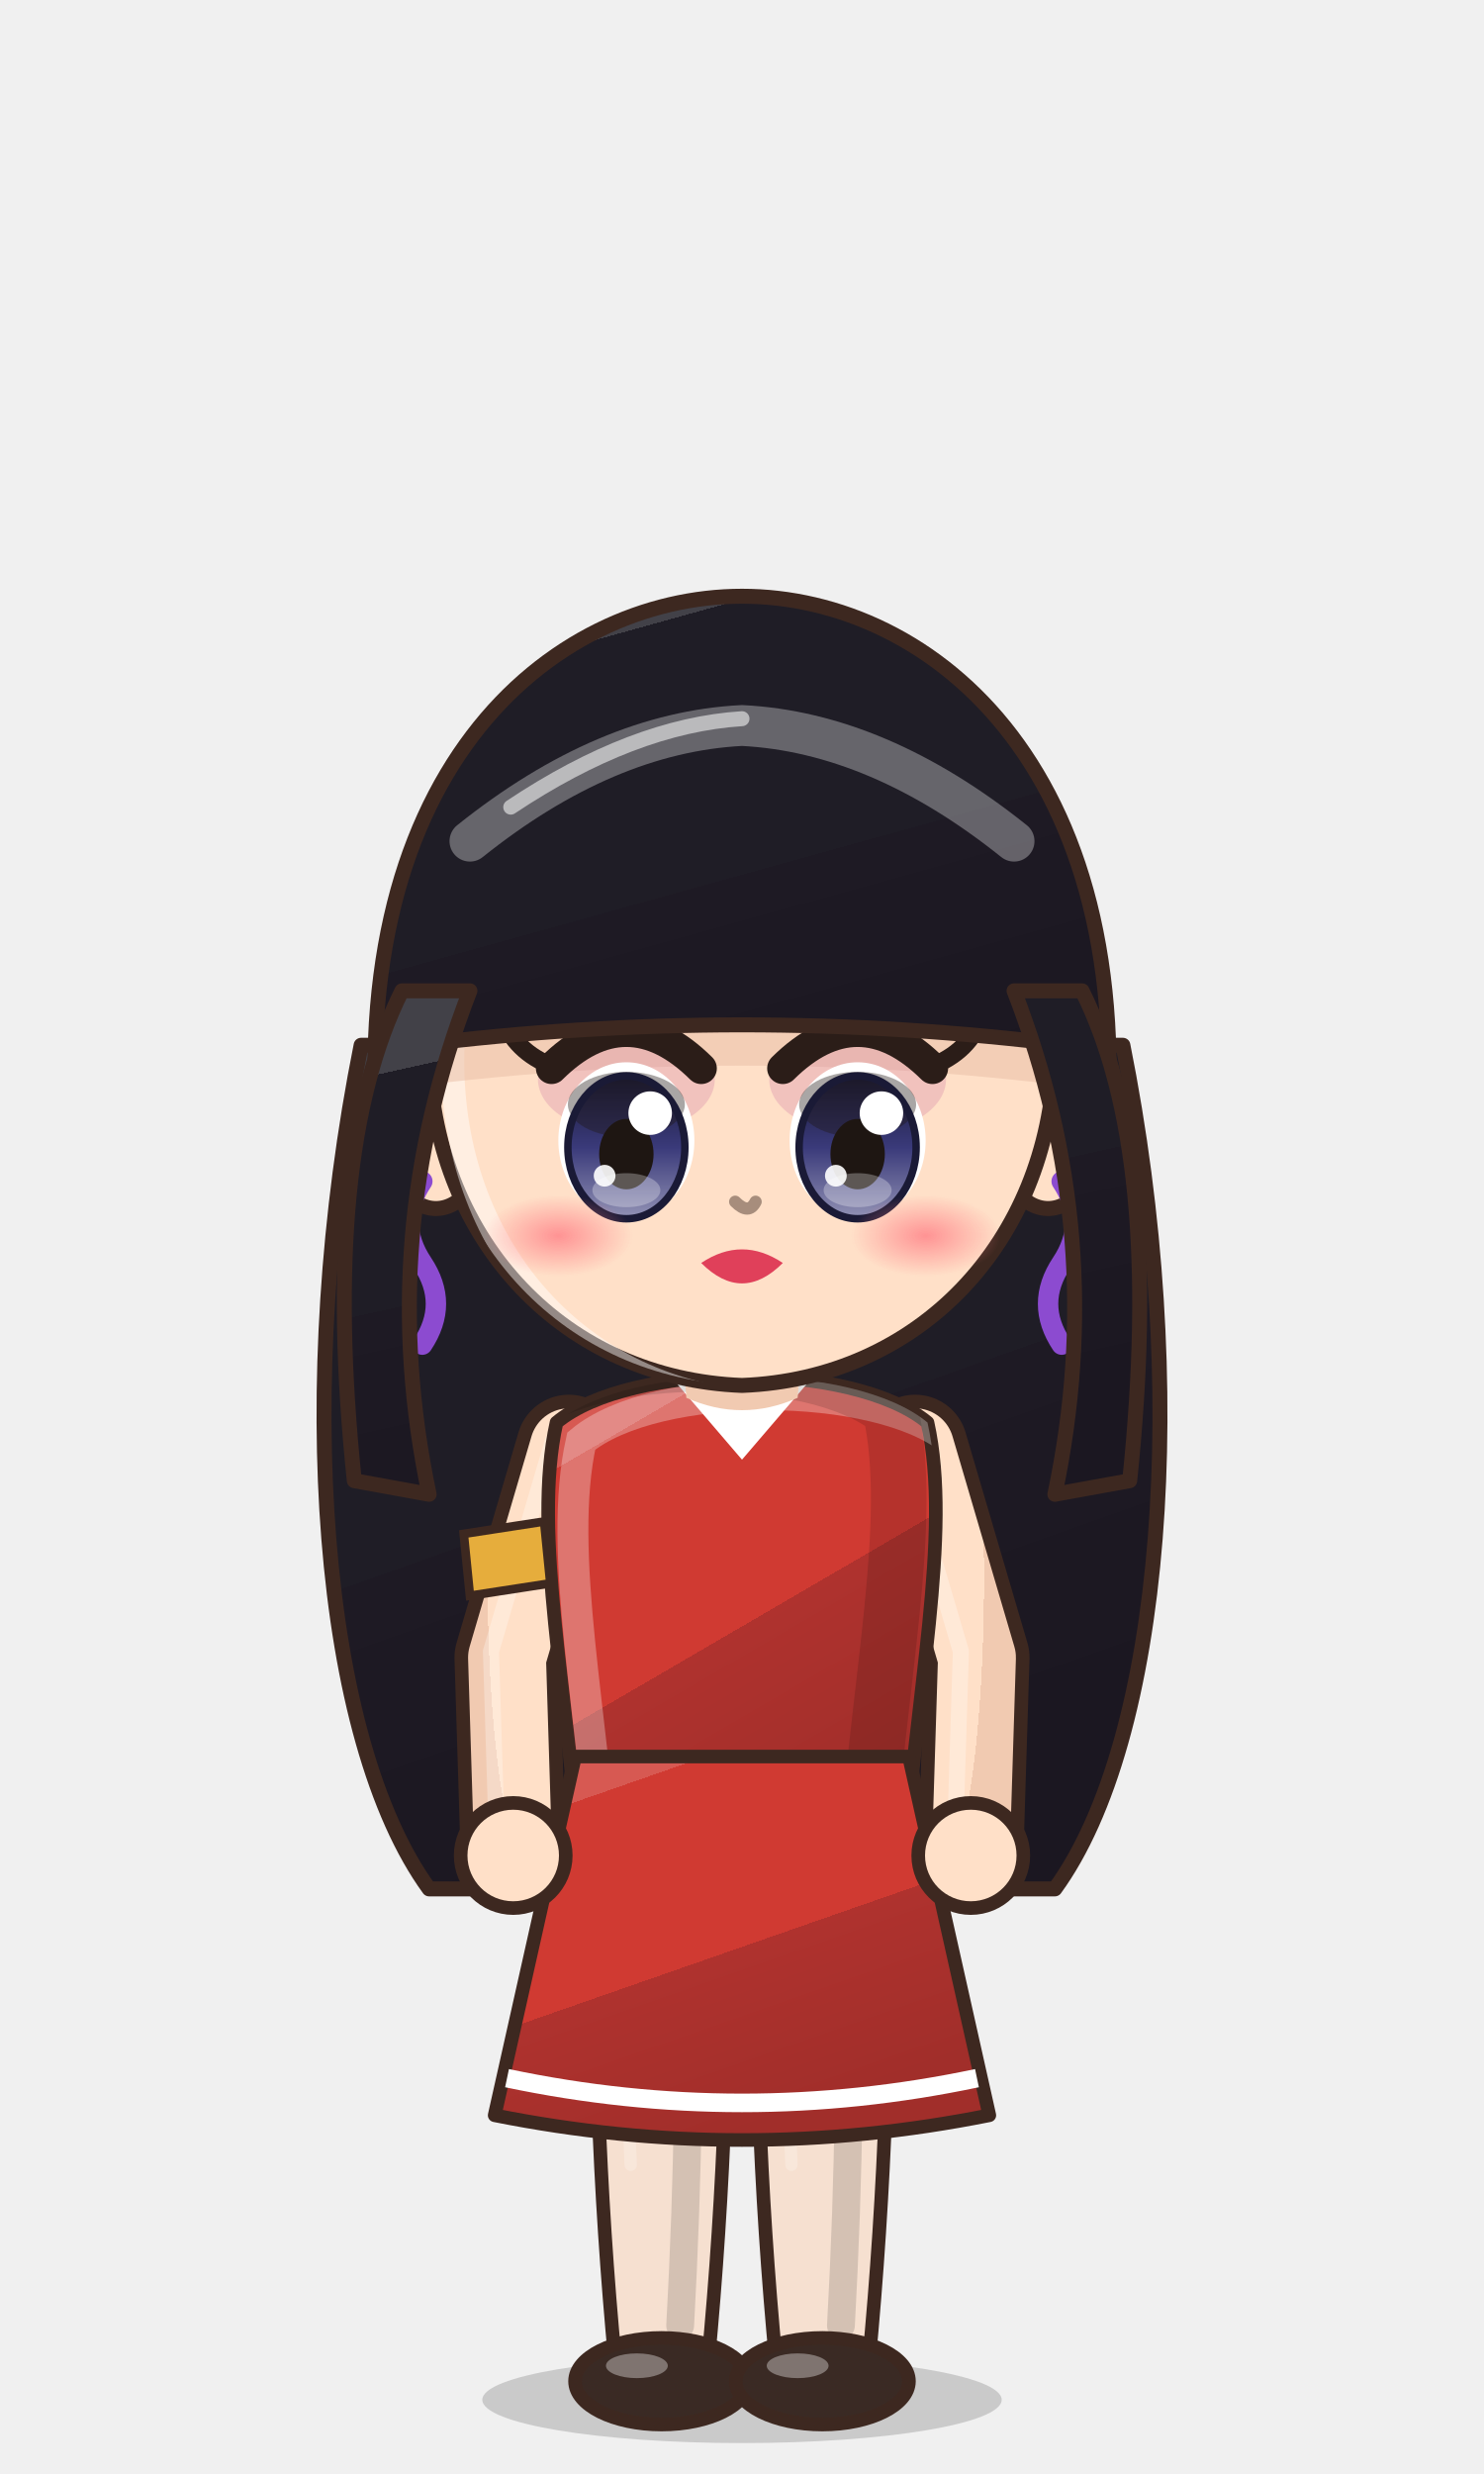
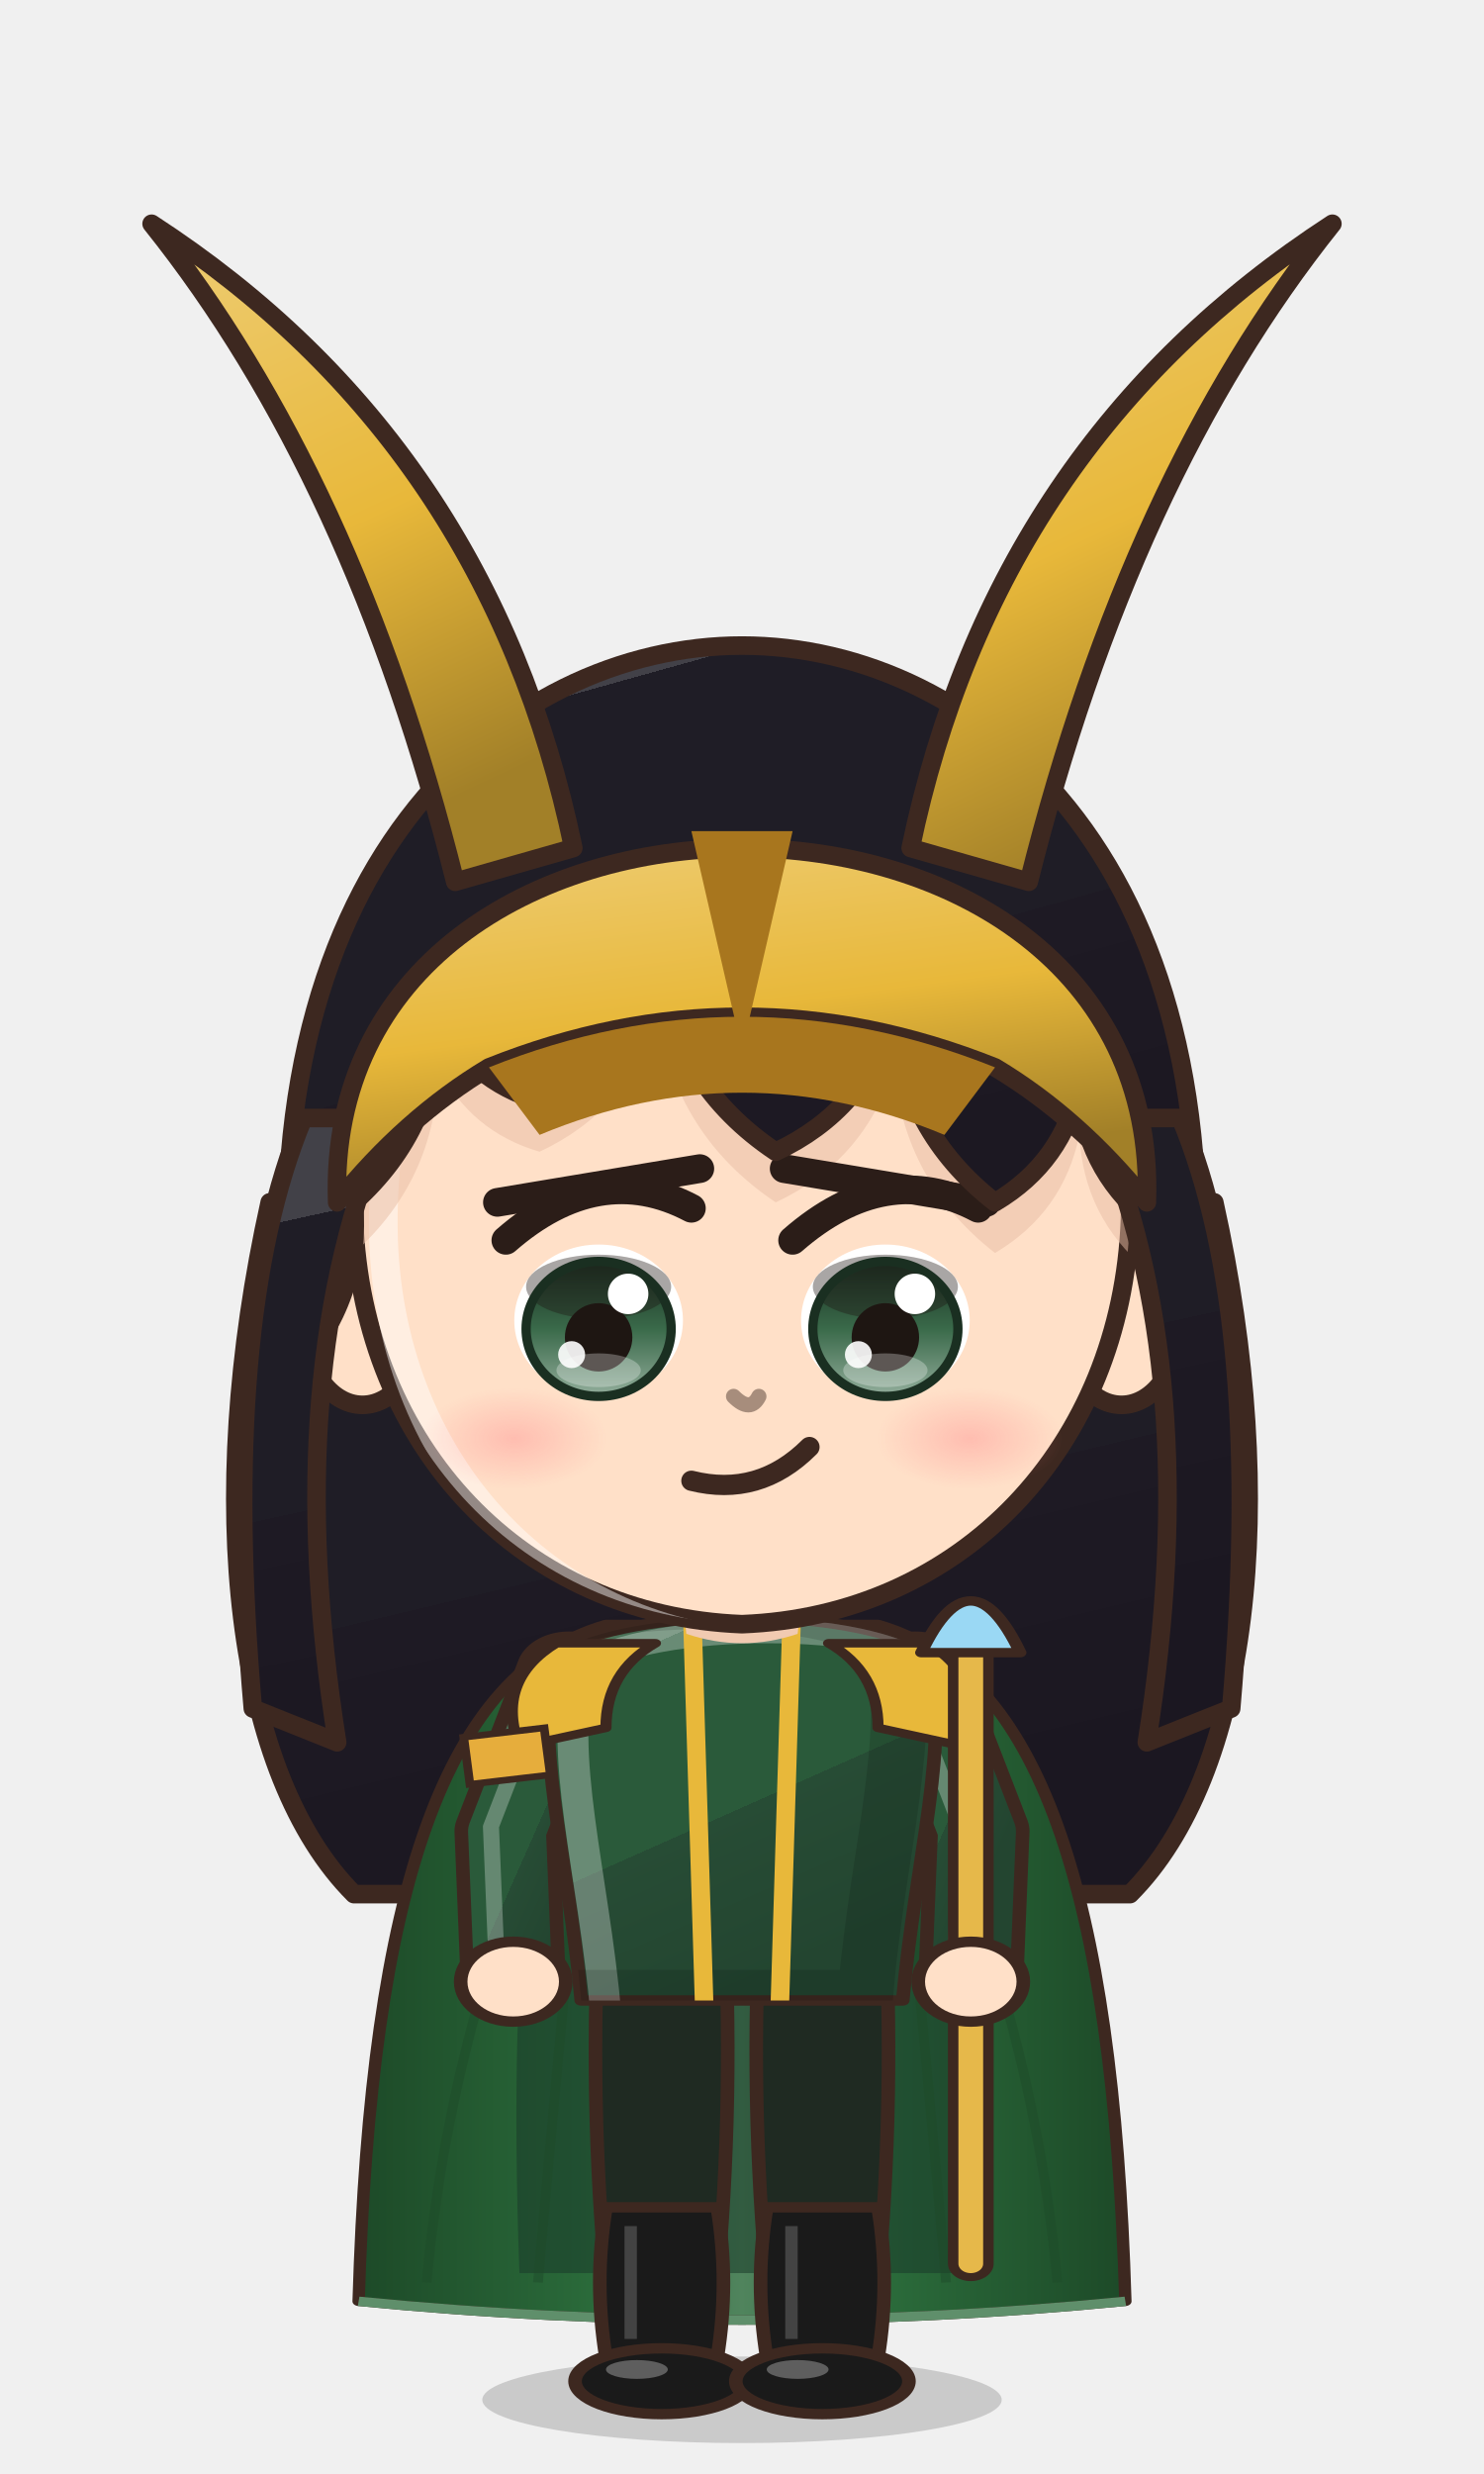
<svg xmlns="http://www.w3.org/2000/svg" viewBox="-120 -180 240 400" width="81.6" height="136.0">
  <defs>
    <linearGradient id="hair203" x1="0" y1="0" x2=".35" y2="1">
      <stop offset="0" stop-color="#424148" />
      <stop offset=".16" stop-color="#424148" />
      <stop offset=".16" stop-color="#1f1d26" />
      <stop offset=".58" stop-color="#1f1d26" />
      <stop offset=".58" stop-color="#1e1a24" />
      <stop offset="1" stop-color="#1b1721" />
    </linearGradient>
    <radialGradient id="skin203" cx=".4" cy=".32" r=".85">
      <stop offset="0" stop-color="#ffe0c8" />
      <stop offset=".84" stop-color="#ffe0c8" />
      <stop offset=".84" stop-color="#f1cab1" />
      <stop offset="1" stop-color="#f1cab1" />
    </radialGradient>
    <linearGradient id="cloth203" x1="0" y1="0" x2=".45" y2="1">
-       <stop offset="0" stop-color="#d75952" />
-       <stop offset=".16" stop-color="#d75952" />
-       <stop offset=".16" stop-color="#d03a32" />
-       <stop offset=".6" stop-color="#d03a32" />
-       <stop offset=".6" stop-color="#af322e" />
-       <stop offset="1" stop-color="#a12e2a" />
+       <stop offset="0" stop-color="#4c7459" />
+       <stop offset=".16" stop-color="#4c7459" />
+       <stop offset=".16" stop-color="#2a5a3a" />
+       <stop offset=".6" stop-color="#2a5a3a" />
+       <stop offset=".6" stop-color="#274c35" />
+       <stop offset="1" stop-color="#234530" />
    </linearGradient>
    <linearGradient id="iris203" x1="0" y1="0" x2="0" y2="1">
-       <stop offset="0" stop-color="#1a1a36" />
-       <stop offset=".5" stop-color="#3a3a7a" />
-       <stop offset="1" stop-color="#9292b5" />
+       <stop offset="0" stop-color="#1a2f21" />
+       <stop offset=".5" stop-color="#3a6a4a" />
+       <stop offset="1" stop-color="#92ad9b" />
    </linearGradient>
    <linearGradient id="gold203" x1="0" y1="0" x2="1" y2="1">
      <stop offset="0" stop-color="#f6d27a" />
      <stop offset=".55" stop-color="#d9a63a" />
      <stop offset="1" stop-color="#a8761e" />
    </linearGradient>
    <linearGradient id="steel203" x1="0" y1="0" x2="1" y2="1">
      <stop offset="0" stop-color="#e4e8ee" />
      <stop offset=".5" stop-color="#9aa3ad" />
      <stop offset="1" stop-color="#5a606a" />
    </linearGradient>
    <linearGradient id="beard203" x1="0" y1="0" x2="0" y2="1">
      <stop offset="0" stop-color="#e6e6ea" />
      <stop offset="1" stop-color="#b8b8c2" />
    </linearGradient>
    <radialGradient id="hawkiris203" cx=".45" cy=".4" r=".7">
      <stop offset="0" stop-color="#ffe27a" />
      <stop offset=".6" stop-color="#e8a52a" />
      <stop offset="1" stop-color="#9a5a12" />
    </radialGradient>
    <linearGradient id="straw203" x1="0" y1="0" x2=".3" y2="1">
      <stop offset="0" stop-color="#ffe7aa" />
      <stop offset=".16" stop-color="#ffe7aa" />
      <stop offset=".16" stop-color="#ffe39a" />
      <stop offset=".58" stop-color="#ffe39a" />
      <stop offset=".58" stop-color="#e9b456" />
      <stop offset="1" stop-color="#d6a54f" />
    </linearGradient>
    <radialGradient id="blush203">
      <stop offset="0" stop-color="#ff7f86" stop-opacity=".9" />
      <stop offset="1" stop-color="#ff7f86" stop-opacity="0" />
    </radialGradient>
    <clipPath id="face203">
      <path d="M -46,-4 C -47,-38 -25,-55 0,-55 C 25,-55 47,-38 46,-4 C 45,23 26,43 0,44 C -26,43 -45,23 -46,-4 Z" />
    </clipPath>
    <clipPath id="torso203">
      <path d="M -30,50 C -34,68 -28,94 -26,124 L 26,124 C 28,94 34,68 30,50 C 18,40 -18,40 -30,50 Z" />
    </clipPath>
  </defs>
  <ellipse cx="0" cy="208" rx="42" ry="7" fill="#000000" opacity=".16" />
-   <g transform="translate(0,44.0) scale(1.100,1.100) translate(0,-44)">
-     <path d="M -56,-6 C -66,44 -62,96 -46,118 L 46,118 C 62,96 66,44 56,-6 Z" fill="url(#hair203)" stroke="#3d2820" stroke-width="2.2" stroke-linejoin="round" />
+   <g transform="translate(0,82.6) scale(1.364,1.364) translate(0,-44)">
+     <path d="M -56,-6 C -64,30 -60,62 -46,76 L 46,76 C 60,62 64,30 56,-6 Z" fill="url(#hair203)" stroke="#3d2820" stroke-width="2.2" stroke-linejoin="round" />
  </g>
-   <g transform="translate(0,205) scale(1,1) translate(0,-205)">
-     <path d="M -23.5,118 Q -24.5,160.0 -20.5,202 L -5.5,202 Q -1.5,160.0 -2.5,118 Z" fill="#f6e0d0" stroke="#3d2820" stroke-width="2.2" stroke-linejoin="round" />
-     <path d="M -9,124 Q -8,160 -10,196" stroke="#000000" stroke-width="4.5" fill="none" opacity=".14" stroke-linecap="round" />
-     <path d="M -18,126 Q -19,150 -18,170" stroke="#ffffff" stroke-width="2" fill="none" opacity=".22" stroke-linecap="round" />
-     <ellipse cx="-13" cy="205" rx="14" ry="7" fill="#3a2a24" stroke="#3d2820" stroke-width="2.2" stroke-linejoin="round" />
-     <ellipse cx="-17" cy="202.5" rx="5" ry="2" fill="#ffffff" opacity=".35" />
-     <path d="M 2.5,118 Q 1.5,160.0 5.5,202 L 20.5,202 Q 24.5,160.0 23.5,118 Z" fill="#f6e0d0" stroke="#3d2820" stroke-width="2.2" stroke-linejoin="round" />
-     <path d="M 17,124 Q 18,160 16,196" stroke="#000000" stroke-width="4.5" fill="none" opacity=".14" stroke-linecap="round" />
-     <path d="M 8,126 Q 7,150 8,170" stroke="#ffffff" stroke-width="2" fill="none" opacity=".22" stroke-linecap="round" />
-     <ellipse cx="13" cy="205" rx="14" ry="7" fill="#3a2a24" stroke="#3d2820" stroke-width="2.2" stroke-linejoin="round" />
-     <ellipse cx="9" cy="202.5" rx="5" ry="2" fill="#ffffff" opacity=".35" />
+   <g transform="translate(0,205) scale(1.0,0.76) translate(0,-205)">
+     <defs>
+       <linearGradient id="cp203" x1="0" y1="0" x2="1" y2="0">
+         <stop offset="0" stop-color="#1d4a28" />
+         <stop offset=".3" stop-color="#2a6a3a" />
+         <stop offset=".5" stop-color="#50845d" />
+         <stop offset=".7" stop-color="#2a6a3a" />
+         <stop offset="1" stop-color="#1d4a28" />
+       </linearGradient>
+     </defs>
+     <path d="M -22,44 C -48.0,54 -60,100 -62,188 Q 0,196 62,188 C 60,100 48.0,54 22,44 Z" fill="url(#cp203)" stroke="#3d2820" stroke-width="2" stroke-linejoin="round" />
+     <path d="M -22,46 C -34,60 -38,110 -36,182 L 36,182 C 38,110 34,60 22,46 Z" fill="#1a3a2a" opacity=".55" />
+     <path d="M -33.0,184 Q -29.0,124.0 -24,58" stroke="#1d4a28" stroke-width="1.6" fill="none" opacity=".45" />
+     <path d="M -51.0,184 Q -47.0,124.0 -24,58" stroke="#1d4a28" stroke-width="1.6" fill="none" opacity=".45" />
+     <path d="M 33.0,184 Q 29.0,124.0 24,58" stroke="#1d4a28" stroke-width="1.6" fill="none" opacity=".45" />
+     <path d="M 51.0,184 Q 47.0,124.0 24,58" stroke="#1d4a28" stroke-width="1.6" fill="none" opacity=".45" />
+     <path d="M -62,188 Q 0,196 62,188" stroke="#5f8f6b" stroke-width="2" fill="none" />
+     <path d="M -23.5,118 Q -24.5,160.0 -20.5,202 L -5.5,202 Q -1.5,160.0 -2.5,118 Z" fill="#1f2a22" stroke="#3d2820" stroke-width="2.2" stroke-linejoin="round" />
+     <path d="M -22,168 Q -24,184.0 -22,200 L -4,200 Q -2,184.0 -4,168 Z" fill="#1a1a1a" stroke="#3d2820" stroke-width="2.2" stroke-linejoin="round" />
+     <path d="M -18,172 L -18,196" stroke="#ffffff" stroke-width="2" opacity=".18" />
+     <ellipse cx="-13" cy="205" rx="14" ry="7" fill="#1a1a1a" stroke="#3d2820" stroke-width="2.2" stroke-linejoin="round" />
+     <ellipse cx="-17" cy="202.5" rx="5" ry="2" fill="#ffffff" opacity=".3" />
+     <path d="M 2.5,118 Q 1.5,160.0 5.5,202 L 20.5,202 Q 24.5,160.0 23.5,118 Z" fill="#1f2a22" stroke="#3d2820" stroke-width="2.2" stroke-linejoin="round" />
+     <path d="M 4,168 Q 2,184.0 4,200 L 22,200 Q 24,184.0 22,168 Z" fill="#1a1a1a" stroke="#3d2820" stroke-width="2.2" stroke-linejoin="round" />
+     <path d="M 8,172 L 8,196" stroke="#ffffff" stroke-width="2" opacity=".18" />
+     <ellipse cx="13" cy="205" rx="14" ry="7" fill="#1a1a1a" stroke="#3d2820" stroke-width="2.2" stroke-linejoin="round" />
+     <ellipse cx="9" cy="202.5" rx="5" ry="2" fill="#ffffff" opacity=".3" />
    <path d="M -28,54 L -38,88 L -37,120" stroke="#3d2820" stroke-width="17" fill="none" stroke-linecap="round" stroke-linejoin="round" />
-     <path d="M -28,54 L -38,88 L -37,120" stroke="url(#skin203)" stroke-width="12.6" fill="none" stroke-linecap="round" stroke-linejoin="round" />
+     <path d="M -28,54 L -38,88 L -37,120" stroke="url(#cloth203)" stroke-width="12.6" fill="none" stroke-linecap="round" stroke-linejoin="round" />
    <path d="M -28,54 L -38,88 L -37,120" transform="translate(-2.6,-1)" stroke="#ffffff" stroke-width="2.6" fill="none" stroke-linecap="round" stroke-linejoin="round" opacity=".28" />
    <path d="M 28,54 L 38,88 L 37,120" stroke="#3d2820" stroke-width="17" fill="none" stroke-linecap="round" stroke-linejoin="round" />
-     <path d="M 28,54 L 38,88 L 37,120" stroke="url(#skin203)" stroke-width="12.6" fill="none" stroke-linecap="round" stroke-linejoin="round" />
+     <path d="M 28,54 L 38,88 L 37,120" stroke="url(#cloth203)" stroke-width="12.6" fill="none" stroke-linecap="round" stroke-linejoin="round" />
    <path d="M 28,54 L 38,88 L 37,120" transform="translate(-2.6,-1)" stroke="#ffffff" stroke-width="2.6" fill="none" stroke-linecap="round" stroke-linejoin="round" opacity=".28" />
    <path d="M -30,50 C -34,68 -28,94 -26,124 L 26,124 C 28,94 34,68 30,50 C 18,40 -18,40 -30,50 Z" fill="url(#cloth203)" stroke="#3d2820" stroke-width="2.2" stroke-linejoin="round" />
-     <path d="M -12,42 L 0,56 L 12,42 Z" fill="#ffffff" />
    <g clip-path="url(#torso203)">
      <path d="M -30,50 C -34,68 -28,94 -26,124 L 26,124 C 28,94 34,68 30,50 C 18,40 -18,40 -30,50 Z" transform="translate(4,3)" fill="none" stroke="#ffffff" stroke-width="5" opacity=".3" />
      <path d="M -30,50 C -34,68 -28,94 -26,124 L 26,124 C 28,94 34,68 30,50 C 18,40 -18,40 -30,50 Z" transform="translate(-6,-2)" fill="none" stroke="#000000" stroke-width="9" opacity=".13" />
    </g>
-     <path d="M -27,104 L 27,104 L 40,162 Q 0,170 -40,162 Z" fill="url(#cloth203)" stroke="#3d2820" stroke-width="2.2" stroke-linejoin="round" />
-     <path d="M -38,156 Q 0,164 38,156" stroke="#ffffff" stroke-width="3" fill="none" />
+     <path d="M -30,48 Q -40,56 -36,70 L -22,66 Q -22,54 -14,48 Z M 30,48 Q 40,56 36,70 L 22,66 Q 22,54 14,48 Z" fill="#e8b83a" stroke="#3d2820" stroke-width="1.8" stroke-linejoin="round" />
+     <g clip-path="url(#torso203)">
+       <path d="M -8,44 L -6,130 M 8,44 L 6,130" stroke="#e8b83a" stroke-width="3" />
+     </g>
+     <path d="M 37,180 L 37,50" stroke="#3d2820" stroke-width="7.4" stroke-linecap="round" />
+     <path d="M 37,180 L 37,50" stroke="#e6b84a" stroke-width="4" stroke-linecap="round" />
+     <path d="M 29,50 Q 37,28 45,50 Z" fill="#9ad8f4" stroke="#3d2820" stroke-width="2" stroke-linejoin="round" />
    <circle cx="-37" cy="120" r="8.5" fill="url(#skin203)" stroke="#3d2820" stroke-width="2.2" />
    <circle cx="37" cy="120" r="8.5" fill="url(#skin203)" stroke="#3d2820" stroke-width="2.2" />
    <path d="M -45,68 L -32,66 L -31,76 L -44,78 Z" fill="#e6ad3c" stroke="#3d2820" stroke-width="1.4" />
    <path d="M -10,34 L 10,34 L 9,46 Q 0,50 -9,46 Z" fill="#f1cab1" />
  </g>
-   <g transform="translate(0,44.0) scale(1.100,1.100) translate(0,-44)">
+   <g transform="translate(0,82.6) scale(1.364,1.364) translate(0,-44)">
    <ellipse cx="-45" cy="8" rx="7" ry="10" fill="url(#skin203)" stroke="#3d2820" stroke-width="2.2" stroke-linejoin="round" />
    <ellipse cx="45" cy="8" rx="7" ry="10" fill="url(#skin203)" stroke="#3d2820" stroke-width="2.2" stroke-linejoin="round" />
    <path d="M -46,-4 C -47,-38 -25,-55 0,-55 C 25,-55 47,-38 46,-4 C 45,23 26,43 0,44 C -26,43 -45,23 -46,-4 Z" fill="url(#skin203)" stroke="#3d2820" stroke-width="2.2" stroke-linejoin="round" />
    <g clip-path="url(#face203)">
      <path d="M -46,-4 C -47,-38 -25,-55 0,-55 C 25,-55 47,-38 46,-4 C 45,23 26,43 0,44 C -26,43 -45,23 -46,-4 Z" transform="translate(3.5,2.5)" fill="none" stroke="#ffffff" stroke-width="3.4" opacity=".45" />
    </g>
    <g clip-path="url(#face203)">
-       <path d="M -53,14 C -60,-46 -28,-72 0,-72 C 28,-72 60,-46 53,14 L 48,-6 Q 0,-12 -48,-6 Z" transform="translate(0,6)" fill="#e7bca4" opacity=".5" />
+       <path d="M -53,14 C -60,-46 -28,-72 0,-72 C 28,-72 60,-46 53,14 L 48,-4 Q 40.5,-10.2 40,-20 Q 38.1,-10.8 30,-6 Q 19.2,-14.4 18,-28 Q 14.5,-16.9 4,-12 Q -7.8,-19.9 -10,-34 Q -13.5,-22.9 -24,-18 Q -32.2,-20.4 -36,-28 Q -36.2,-14.8 -46,-6 Q -45.1,5.5 -53,14 Z" transform="translate(0,6)" fill="#e7bca4" opacity=".5" />
    </g>
-     <ellipse cx="-17" cy="-1" rx="13" ry="8" fill="#d88aa8" opacity=".35" />
-     <ellipse cx="-17" cy="8" rx="10" ry="11.5" fill="#ffffff" />
-     <ellipse cx="-17" cy="9" rx="8.6" ry="10.5" fill="url(#iris203)" />
-     <ellipse cx="-17" cy="2.7" rx="8.6" ry="4.8" fill="#1e1612" opacity=".38" />
-     <ellipse cx="-17" cy="9" rx="8.6" ry="10.5" fill="none" stroke="#1a1a36" stroke-width="1.1" />
-     <ellipse cx="-17" cy="10" rx="4" ry="5.175" fill="#1e1612" />
-     <ellipse cx="-17" cy="15.3" rx="5" ry="2.5" fill="#ffffff" opacity=".28" />
-     <circle cx="-13.5" cy="3.975" r="3.2" fill="#ffffff" />
-     <circle cx="-20.2" cy="13.175" r="1.6" fill="#ffffff" opacity=".9" />
-     <path d="M -28,-2.6 Q -17,-13.5 -6,-2.6" stroke="#2b1d18" stroke-width="4.6" fill="none" stroke-linecap="round" />
-     <path d="M -25,-17.5 Q -17,-21.5 -9,-17.5" stroke="#241d1f" stroke-width="2.4" fill="none" stroke-linecap="round" />
-     <path d="M -27,-2.6 q -6,-2 -8,-7" stroke="#2b1d18" stroke-width="2.6" fill="none" stroke-linecap="round" />
-     <ellipse cx="17" cy="-1" rx="13" ry="8" fill="#d88aa8" opacity=".35" />
-     <ellipse cx="17" cy="8" rx="10" ry="11.5" fill="#ffffff" />
-     <ellipse cx="17" cy="9" rx="8.6" ry="10.5" fill="url(#iris203)" />
-     <ellipse cx="17" cy="2.7" rx="8.6" ry="4.8" fill="#1e1612" opacity=".38" />
-     <ellipse cx="17" cy="9" rx="8.6" ry="10.5" fill="none" stroke="#1a1a36" stroke-width="1.1" />
-     <ellipse cx="17" cy="10" rx="4" ry="5.175" fill="#1e1612" />
-     <ellipse cx="17" cy="15.3" rx="5" ry="2.5" fill="#ffffff" opacity=".28" />
-     <circle cx="20.5" cy="3.975" r="3.2" fill="#ffffff" />
-     <circle cx="13.8" cy="13.175" r="1.6" fill="#ffffff" opacity=".9" />
-     <path d="M 6,-2.6 Q 17,-13.5 28,-2.6" stroke="#2b1d18" stroke-width="4.6" fill="none" stroke-linecap="round" />
-     <path d="M 9,-17.5 Q 17,-21.5 25,-17.5" stroke="#241d1f" stroke-width="2.4" fill="none" stroke-linecap="round" />
-     <path d="M 27,-2.6 q 6,-2 8,-7" stroke="#2b1d18" stroke-width="2.6" fill="none" stroke-linecap="round" />
-     <path d="M -6,26 Q 0,22 6,26 Q 0,32 -6,26 Z" fill="#e0405a" />
-     <ellipse cx="-27" cy="22" rx="11" ry="6" fill="url(#blush203)" opacity="0.88" />
-     <ellipse cx="27" cy="22" rx="11" ry="6" fill="url(#blush203)" opacity="0.88" />
+     <ellipse cx="-17" cy="8" rx="10" ry="9" fill="#ffffff" />
+     <ellipse cx="-17" cy="9" rx="8.6" ry="8" fill="url(#iris203)" />
+     <ellipse cx="-17" cy="4.0" rx="8.6" ry="3.8" fill="#1e1612" opacity=".38" />
+     <ellipse cx="-17" cy="9" rx="8.6" ry="8" fill="none" stroke="#1a2f21" stroke-width="1.1" />
+     <ellipse cx="-17" cy="10" rx="4" ry="4.05" fill="#1e1612" />
+     <ellipse cx="-17" cy="13.9" rx="5" ry="2.0" fill="#ffffff" opacity=".28" />
+     <circle cx="-13.5" cy="4.85" r="2.4" fill="#ffffff" />
+     <circle cx="-20.2" cy="12.05" r="1.6" fill="#ffffff" opacity=".9" />
+     <path d="M -28,-1.5 Q -17,-11.1 -6,-5.3" stroke="#2b1d18" stroke-width="3.4" fill="none" stroke-linecap="round" />
+     <path d="M -29,-6 L -5,-10" stroke="#2b1d18" stroke-width="3.4" stroke-linecap="round" />
+     <ellipse cx="17" cy="8" rx="10" ry="9" fill="#ffffff" />
+     <ellipse cx="17" cy="9" rx="8.6" ry="8" fill="url(#iris203)" />
+     <ellipse cx="17" cy="4.0" rx="8.6" ry="3.8" fill="#1e1612" opacity=".38" />
+     <ellipse cx="17" cy="9" rx="8.6" ry="8" fill="none" stroke="#1a2f21" stroke-width="1.1" />
+     <ellipse cx="17" cy="10" rx="4" ry="4.05" fill="#1e1612" />
+     <ellipse cx="17" cy="13.9" rx="5" ry="2.0" fill="#ffffff" opacity=".28" />
+     <circle cx="20.5" cy="4.85" r="2.4" fill="#ffffff" />
+     <circle cx="13.8" cy="12.05" r="1.6" fill="#ffffff" opacity=".9" />
+     <path d="M 6,-1.5 Q 17,-11.1 28,-5.3" stroke="#2b1d18" stroke-width="3.4" fill="none" stroke-linecap="round" />
+     <path d="M 5,-10 L 29,-6" stroke="#2b1d18" stroke-width="3.4" stroke-linecap="round" />
+     <path d="M -6,27 Q 2,29 8,23" stroke="#3d2820" stroke-width="2.4" fill="none" stroke-linecap="round" />
+     <ellipse cx="-27" cy="22" rx="11" ry="6" fill="url(#blush203)" opacity="0.40" />
+     <ellipse cx="27" cy="22" rx="11" ry="6" fill="url(#blush203)" opacity="0.40" />
    <path d="M -1,17 Q 1,19 2,17" stroke="#a78d7c" stroke-width="1.8" fill="none" stroke-linecap="round" />
-     <path d="M -47,14 q -4,6 0,12 q 4,6 0,12" stroke="#8c4bd0" stroke-width="3" fill="none" stroke-linecap="round" />
-     <path d="M 47,14 q 4,6 0,12 q -4,6 0,12" stroke="#8c4bd0" stroke-width="3" fill="none" stroke-linecap="round" />
-     <path d="M -53,14 C -60,-46 -28,-72 0,-72 C 28,-72 60,-46 53,14 L 48,-6 Q 0,-12 -48,-6 Z" fill="url(#hair203)" stroke="#3d2820" stroke-width="2.2" stroke-linejoin="round" />
-     <path d="M 40,-14 Q 54,22 46,60 L 57,58 Q 62,10 50,-14 Z M -40,-14 Q -54,22 -46,60 L -57,58 Q -62,10 -50,-14 Z" fill="url(#hair203)" stroke="#3d2820" stroke-width="2.2" stroke-linejoin="round" />
+     <path d="M -53,14 C -60,-46 -28,-72 0,-72 C 28,-72 60,-46 53,14 L 48,-4 Q 40.5,-10.2 40,-20 Q 38.1,-10.8 30,-6 Q 19.2,-14.4 18,-28 Q 14.5,-16.9 4,-12 Q -7.8,-19.9 -10,-34 Q -13.5,-22.9 -24,-18 Q -32.2,-20.4 -36,-28 Q -36.2,-14.8 -46,-6 Q -45.1,5.5 -53,14 Z" fill="url(#hair203)" stroke="#3d2820" stroke-width="2.2" stroke-linejoin="round" />
+     <path d="M 42,-16 Q 55,14 48,58 L 58,54 Q 62,8 52,-16 Z M -42,-16 Q -55,14 -48,58 L -58,54 Q -62,8 -52,-16 Z" fill="url(#hair203)" stroke="#3d2820" stroke-width="2.2" stroke-linejoin="round" />
    <defs>
-       <clipPath id="hf203">
-         <path d="M -53,14 C -60,-46 -28,-72 0,-72 C 28,-72 60,-46 53,14 L 48,-6 Q 0,-12 -48,-6 Z" />
-       </clipPath>
+       <linearGradient id="lg203" x1="0" y1="0" x2=".3" y2="1">
+         <stop offset="0" stop-color="#eecd75" />
+         <stop offset=".55" stop-color="#e8b83a" />
+         <stop offset="1" stop-color="#a28028" />
+       </linearGradient>
    </defs>
-     <g clip-path="url(#hf203)">
-       <path d="M -40,-36 Q -20,-52 0,-53 Q 20,-52 40,-36" stroke="#ffffff" stroke-width="6" fill="none" stroke-linecap="round" opacity=".32" />
-       <path d="M -34,-41 Q -16,-53 0,-54" stroke="#ffffff" stroke-width="2.2" fill="none" stroke-linecap="round" opacity=".55" />
-     </g>
+     <path d="M -20,-48 Q -30,-96 -70,-122 Q -46,-92 -34,-44 Z" fill="url(#lg203)" stroke="#3d2820" stroke-width="2.2" stroke-linejoin="round" />
+     <path d="M 20,-48 Q 30,-96 70,-122 Q 46,-92 34,-44 Z" fill="url(#lg203)" stroke="#3d2820" stroke-width="2.2" stroke-linejoin="round" />
+     <path d="M -48,-6 C -50,-62 50,-62 48,-6 Q 40,-16 30,-22 Q 0,-34 -30,-22 Q -40,-16 -48,-6 Z" fill="url(#lg203)" stroke="#3d2820" stroke-width="2.2" stroke-linejoin="round" />
+     <path d="M -30,-22 Q 0,-34 30,-22 L 24,-14 Q 0,-24 -24,-14 Z" fill="#a8761e" />
+     <path d="M -6,-50 L 0,-24 L 6,-50 Z" fill="#a8761e" />
  </g>
-   <g transform="translate(0,205) scale(1,1) translate(0,-205)" />
+   <g transform="translate(0,205) scale(1.0,0.76) translate(0,-205)" />
</svg>
